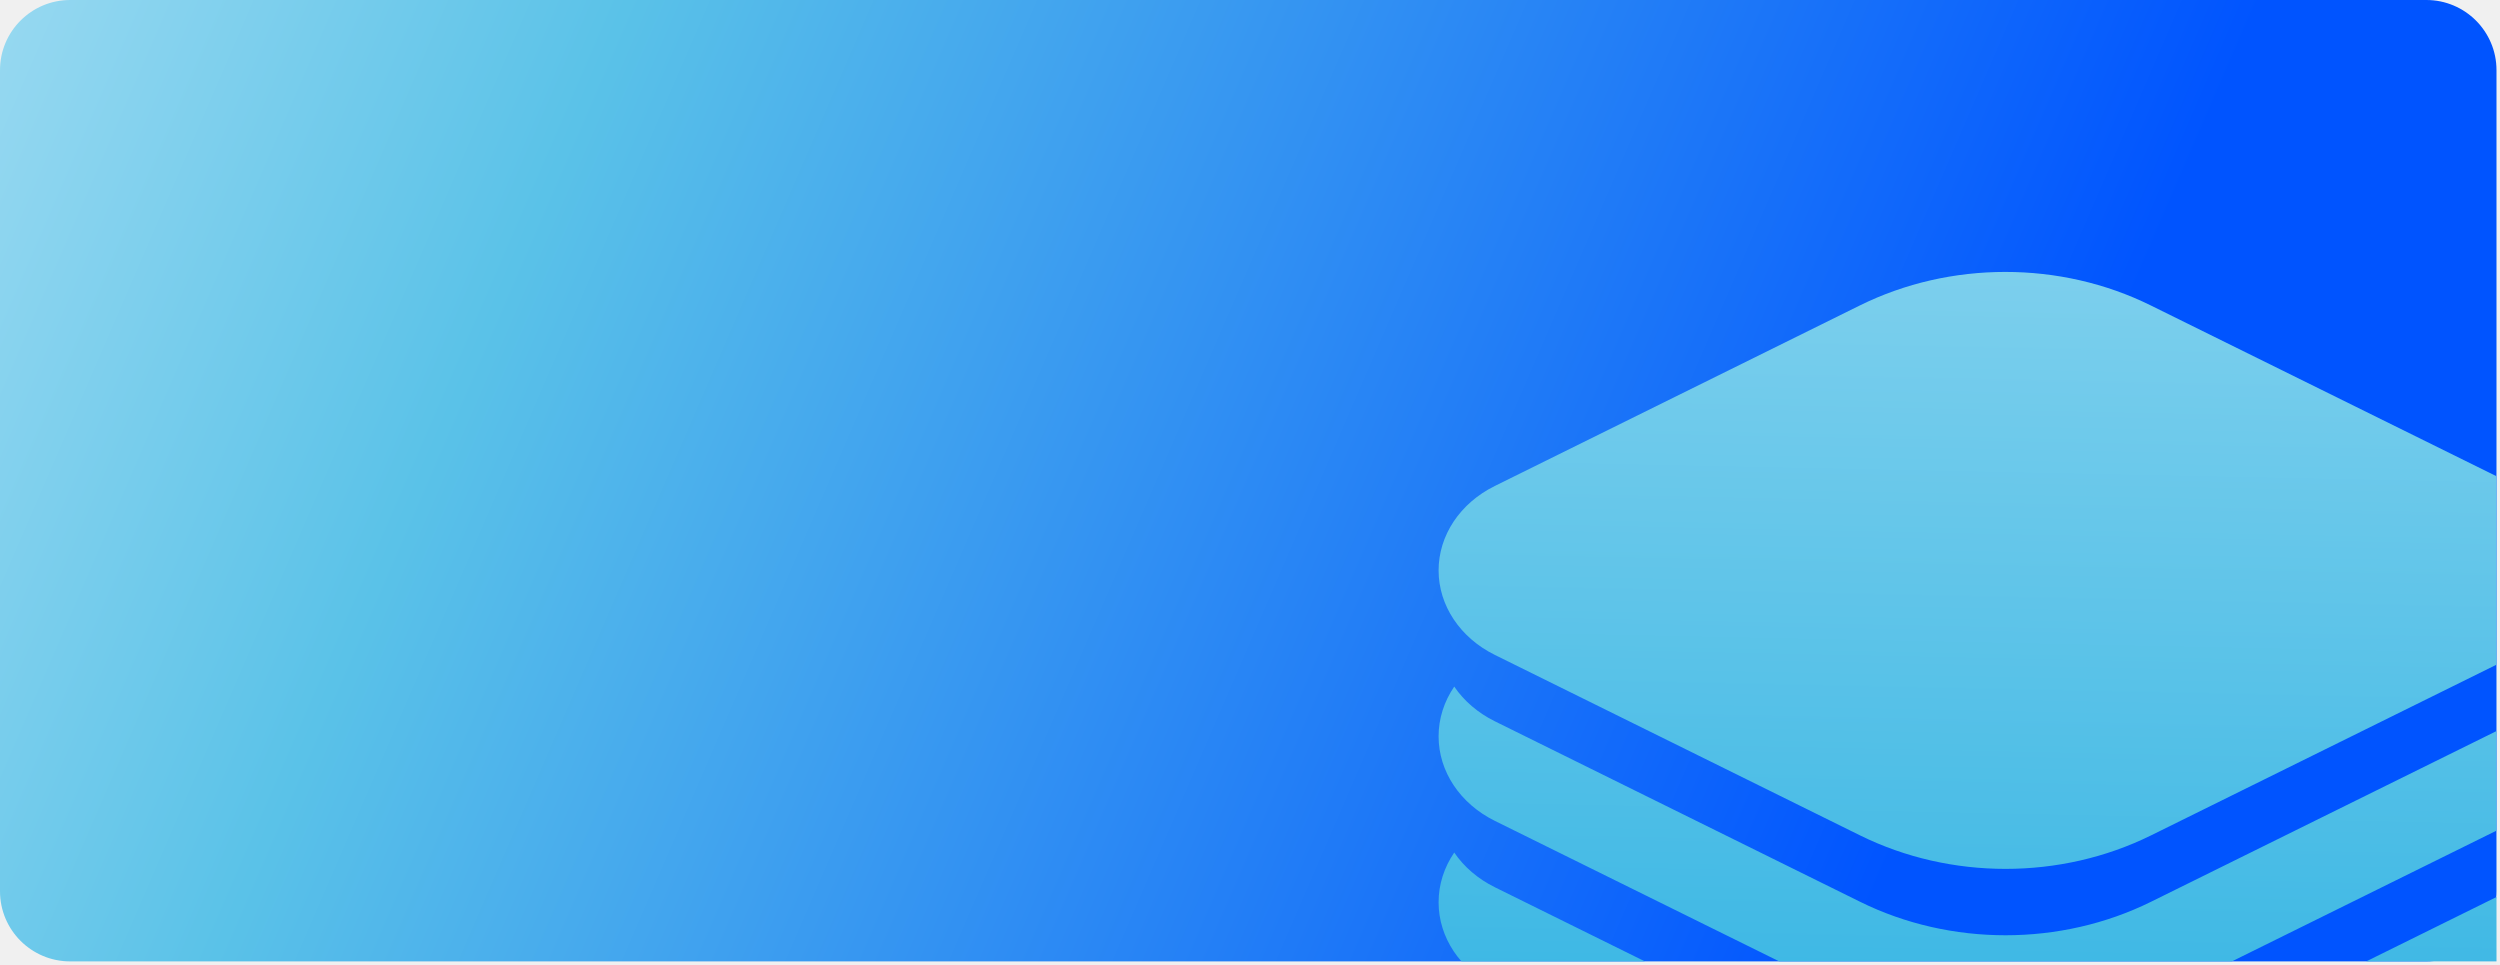
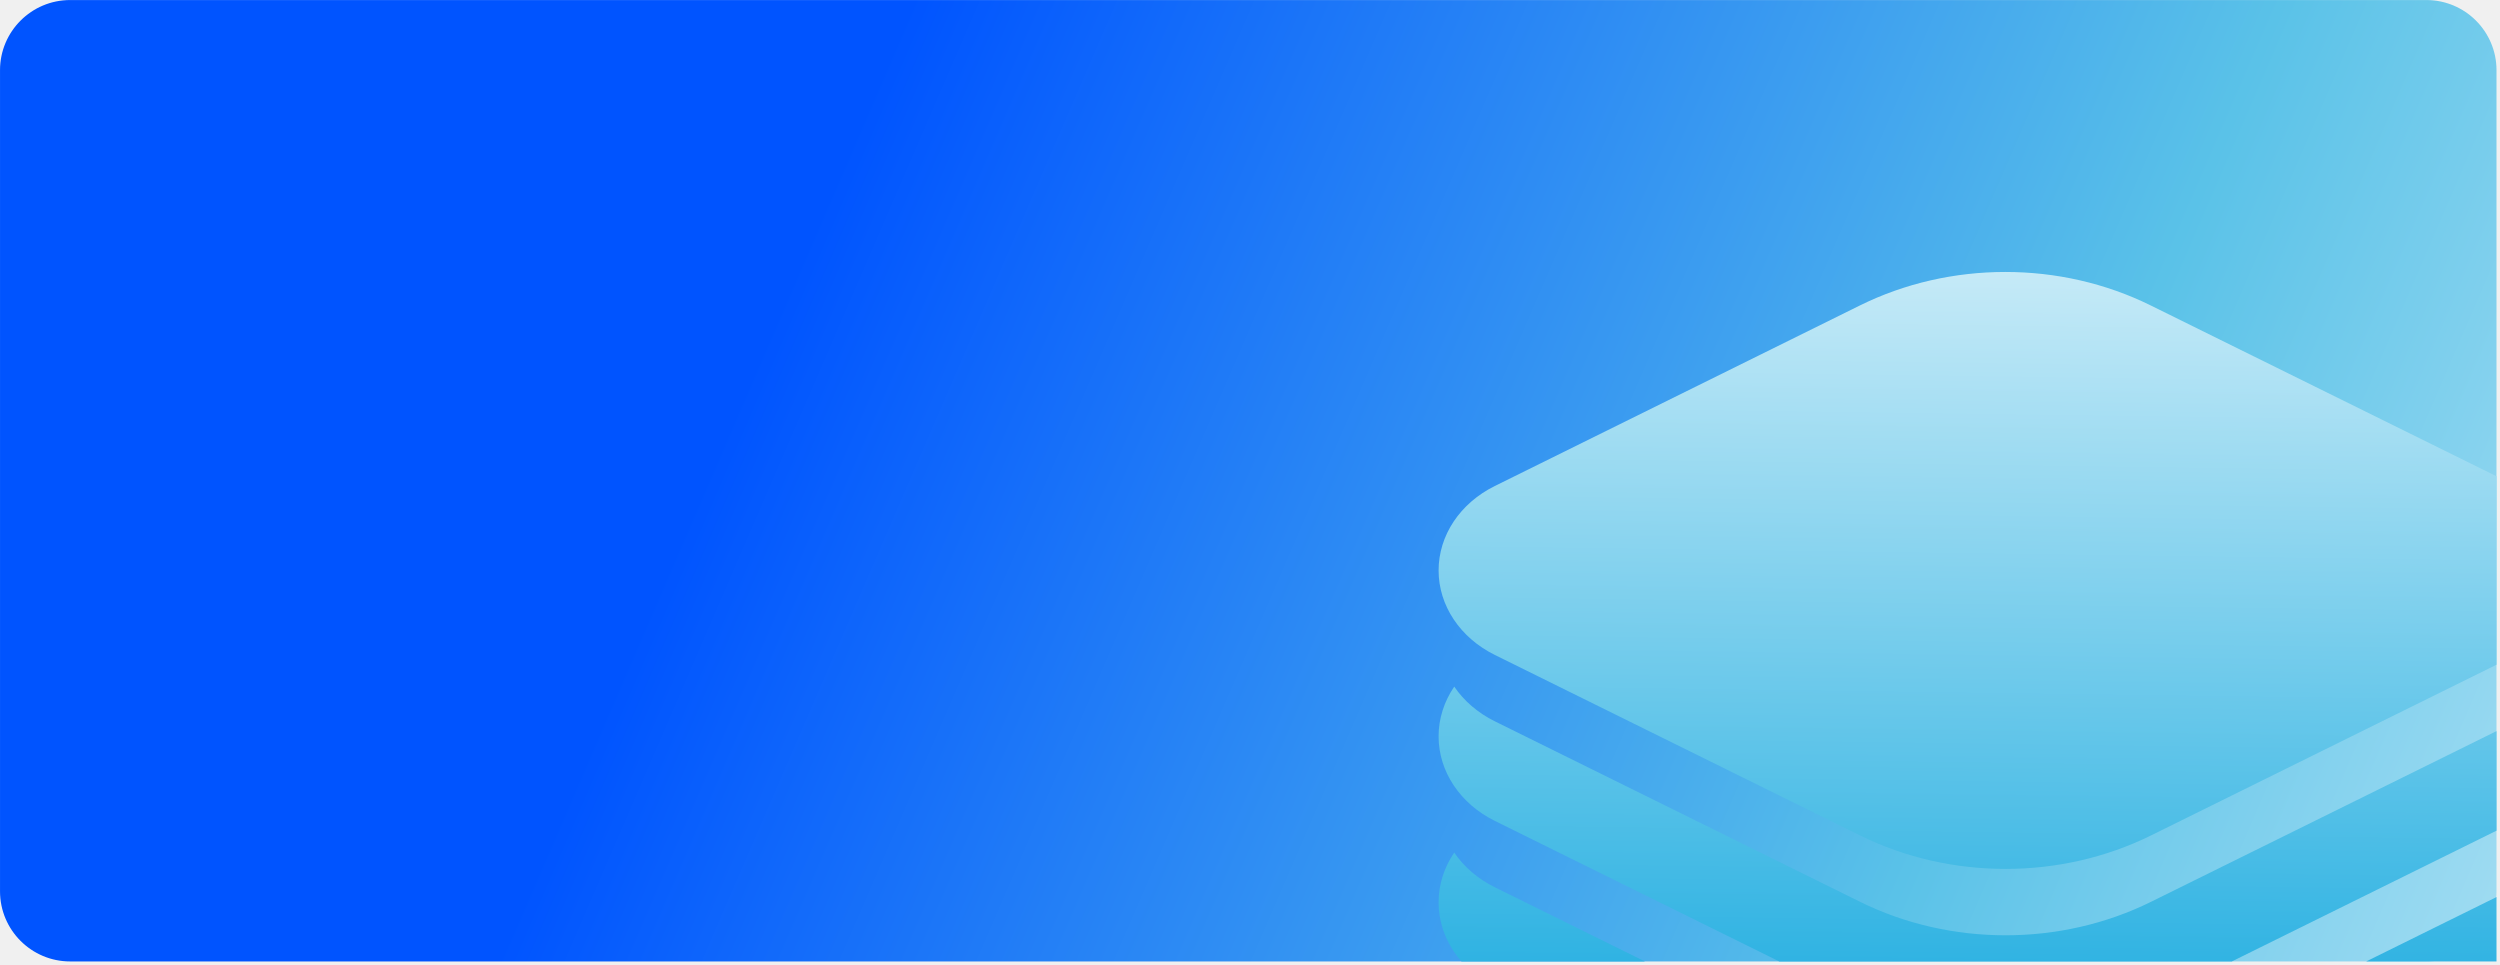
<svg xmlns="http://www.w3.org/2000/svg" width="285" height="110" viewBox="0 0 285 110" fill="none">
-   <g clip-path="url(#clip0_3877_13406)">
-     <rect width="284.6" height="109.6" rx="8" fill="url(#paint0_linear_3877_13406)" />
-     <path fill-rule="evenodd" clip-rule="evenodd" d="M165.783 97.19C164.633 98.878 163.996 100.834 164 102.87C164 106.858 166.451 110.539 170.409 112.495C182.225 118.334 199.751 126.995 212.062 133.079C222.352 138.16 234.912 138.16 245.203 133.079C257.513 126.995 275.035 118.337 286.851 112.499C290.809 110.543 293.26 106.861 293.26 102.87C293.26 100.834 292.622 98.882 291.472 97.194C290.37 98.813 288.789 100.187 286.851 101.148C275.035 106.986 257.513 115.643 245.203 121.728C234.912 126.809 222.352 126.809 212.062 121.728C199.751 115.643 182.225 106.982 170.409 101.144C168.467 100.183 166.89 98.813 165.783 97.19ZM165.783 78.272C164.633 79.959 163.996 81.915 164 83.951C164 87.939 166.451 91.621 170.409 93.577C182.225 99.415 199.751 108.076 212.062 114.16C222.352 119.242 234.912 119.242 245.203 114.16C257.513 108.076 275.035 99.419 286.851 93.581C290.809 91.624 293.26 87.943 293.26 83.951C293.26 81.915 292.622 79.963 291.472 78.275C290.37 79.895 288.789 81.268 286.851 82.229C275.035 88.068 257.513 96.725 245.203 102.809C234.912 107.891 222.352 107.891 212.062 102.809C199.751 96.725 182.225 88.064 170.409 82.225C168.467 81.264 166.89 79.895 165.783 78.272ZM245.172 34.812C234.882 29.726 222.313 29.73 212.027 34.819C199.721 40.904 182.212 49.564 170.405 55.403C166.447 57.359 163.996 61.04 164 65.032C164 69.02 166.451 72.702 170.409 74.658C182.225 80.496 199.751 89.157 212.062 95.242C222.352 100.323 234.912 100.323 245.203 95.242C257.513 89.157 275.035 80.5 286.851 74.662C290.809 72.706 293.26 69.024 293.26 65.032C293.26 61.04 290.809 57.359 286.851 55.403L245.172 34.812Z" fill="url(#paint1_linear_3877_13406)" />
+   <g clip-path="url(#clip0_3915_9719)">
+     <rect x="284.602" y="109.605" width="284.6" height="109.6" rx="8" transform="rotate(-180 284.602 109.605)" fill="url(#paint0_linear_3915_9719)" />
+     <path fill-rule="evenodd" clip-rule="evenodd" d="M165.783 97.194C164.633 98.882 163.996 100.838 164 102.873C164 106.861 166.451 110.543 170.409 112.499C182.225 118.338 199.751 126.999 212.062 133.083C222.352 138.164 234.912 138.164 245.203 133.083C257.513 126.999 275.035 118.341 286.851 112.503C290.809 110.547 293.26 106.865 293.26 102.873C293.26 100.838 292.622 98.885 291.472 97.198C290.37 98.817 288.789 100.191 286.851 101.152C275.035 106.99 257.513 115.647 245.203 121.732C234.912 126.813 222.352 126.813 212.062 121.732C199.751 115.647 182.225 106.986 170.409 101.148C168.467 100.187 166.89 98.817 165.783 97.194ZM165.783 78.275C164.633 79.963 163.996 81.919 164 83.955C164 87.943 166.451 91.624 170.409 93.581C182.225 99.419 199.751 108.08 212.062 114.164C222.352 119.246 234.912 119.246 245.203 114.164C257.513 108.08 275.035 99.423 286.851 93.584C290.809 91.628 293.26 87.947 293.26 83.955C293.26 81.919 292.622 79.967 291.472 78.279C290.37 79.899 288.789 81.272 286.851 82.233C275.035 88.072 257.513 96.729 245.203 102.813C234.912 107.894 222.352 107.894 212.062 102.813C199.751 96.729 182.225 88.068 170.409 82.229C168.467 81.268 166.89 79.899 165.783 78.275ZM245.172 34.816C234.882 29.73 222.313 29.734 212.027 34.823C199.721 40.907 182.212 49.568 170.405 55.407C166.447 57.363 163.996 61.044 164 65.036C164 69.024 166.451 72.706 170.409 74.662C182.225 80.5 199.751 89.161 212.062 95.246C222.352 100.327 234.912 100.327 245.203 95.246C257.513 89.161 275.035 80.504 286.851 74.666C290.809 72.71 293.26 69.028 293.26 65.036C293.26 61.044 290.809 57.363 286.851 55.407L245.172 34.816Z" fill="url(#paint1_linear_3915_9719)" />
  </g>
  <defs>
-     <linearGradient id="paint0_linear_3877_13406" x1="-107.301" y1="-32.638" x2="320.697" y2="152.379" gradientUnits="userSpaceOnUse">
-       <stop stop-color="white" />
+     <linearGradient id="paint0_linear_3915_9719" x1="177.301" y1="76.967" x2="605.298" y2="261.984" gradientUnits="userSpaceOnUse">
+       <stop offset="0.052" stop-color="white" />
      <stop offset="0.38" stop-color="#5AC2E8" />
-       <stop offset="0.747" stop-color="#0054FF" />
+       <stop offset="0.688" stop-color="#0054FF" />
    </linearGradient>
-     <linearGradient id="paint1_linear_3877_13406" x1="236.665" y1="-144.445" x2="228.359" y2="256.276" gradientUnits="userSpaceOnUse">
-       <stop offset="0.014" stop-color="white" />
-       <stop offset="0.72" stop-color="#25AFE1" />
+     <linearGradient id="paint1_linear_3915_9719" x1="225.5" y1="-147.496" x2="220" y2="255.004" gradientUnits="userSpaceOnUse">
+       <stop offset="0.367" stop-color="white" />
+       <stop offset="0.654" stop-color="#25AFE1" />
    </linearGradient>
-     <clipPath id="clip0_3877_13406">
-       <rect width="284.6" height="109.6" fill="white" />
+     <clipPath id="clip0_3915_9719">
+       <rect width="284.6" height="109.6" fill="white" transform="matrix(-1 0 0 -1 284.602 109.605)" />
    </clipPath>
  </defs>
</svg>
